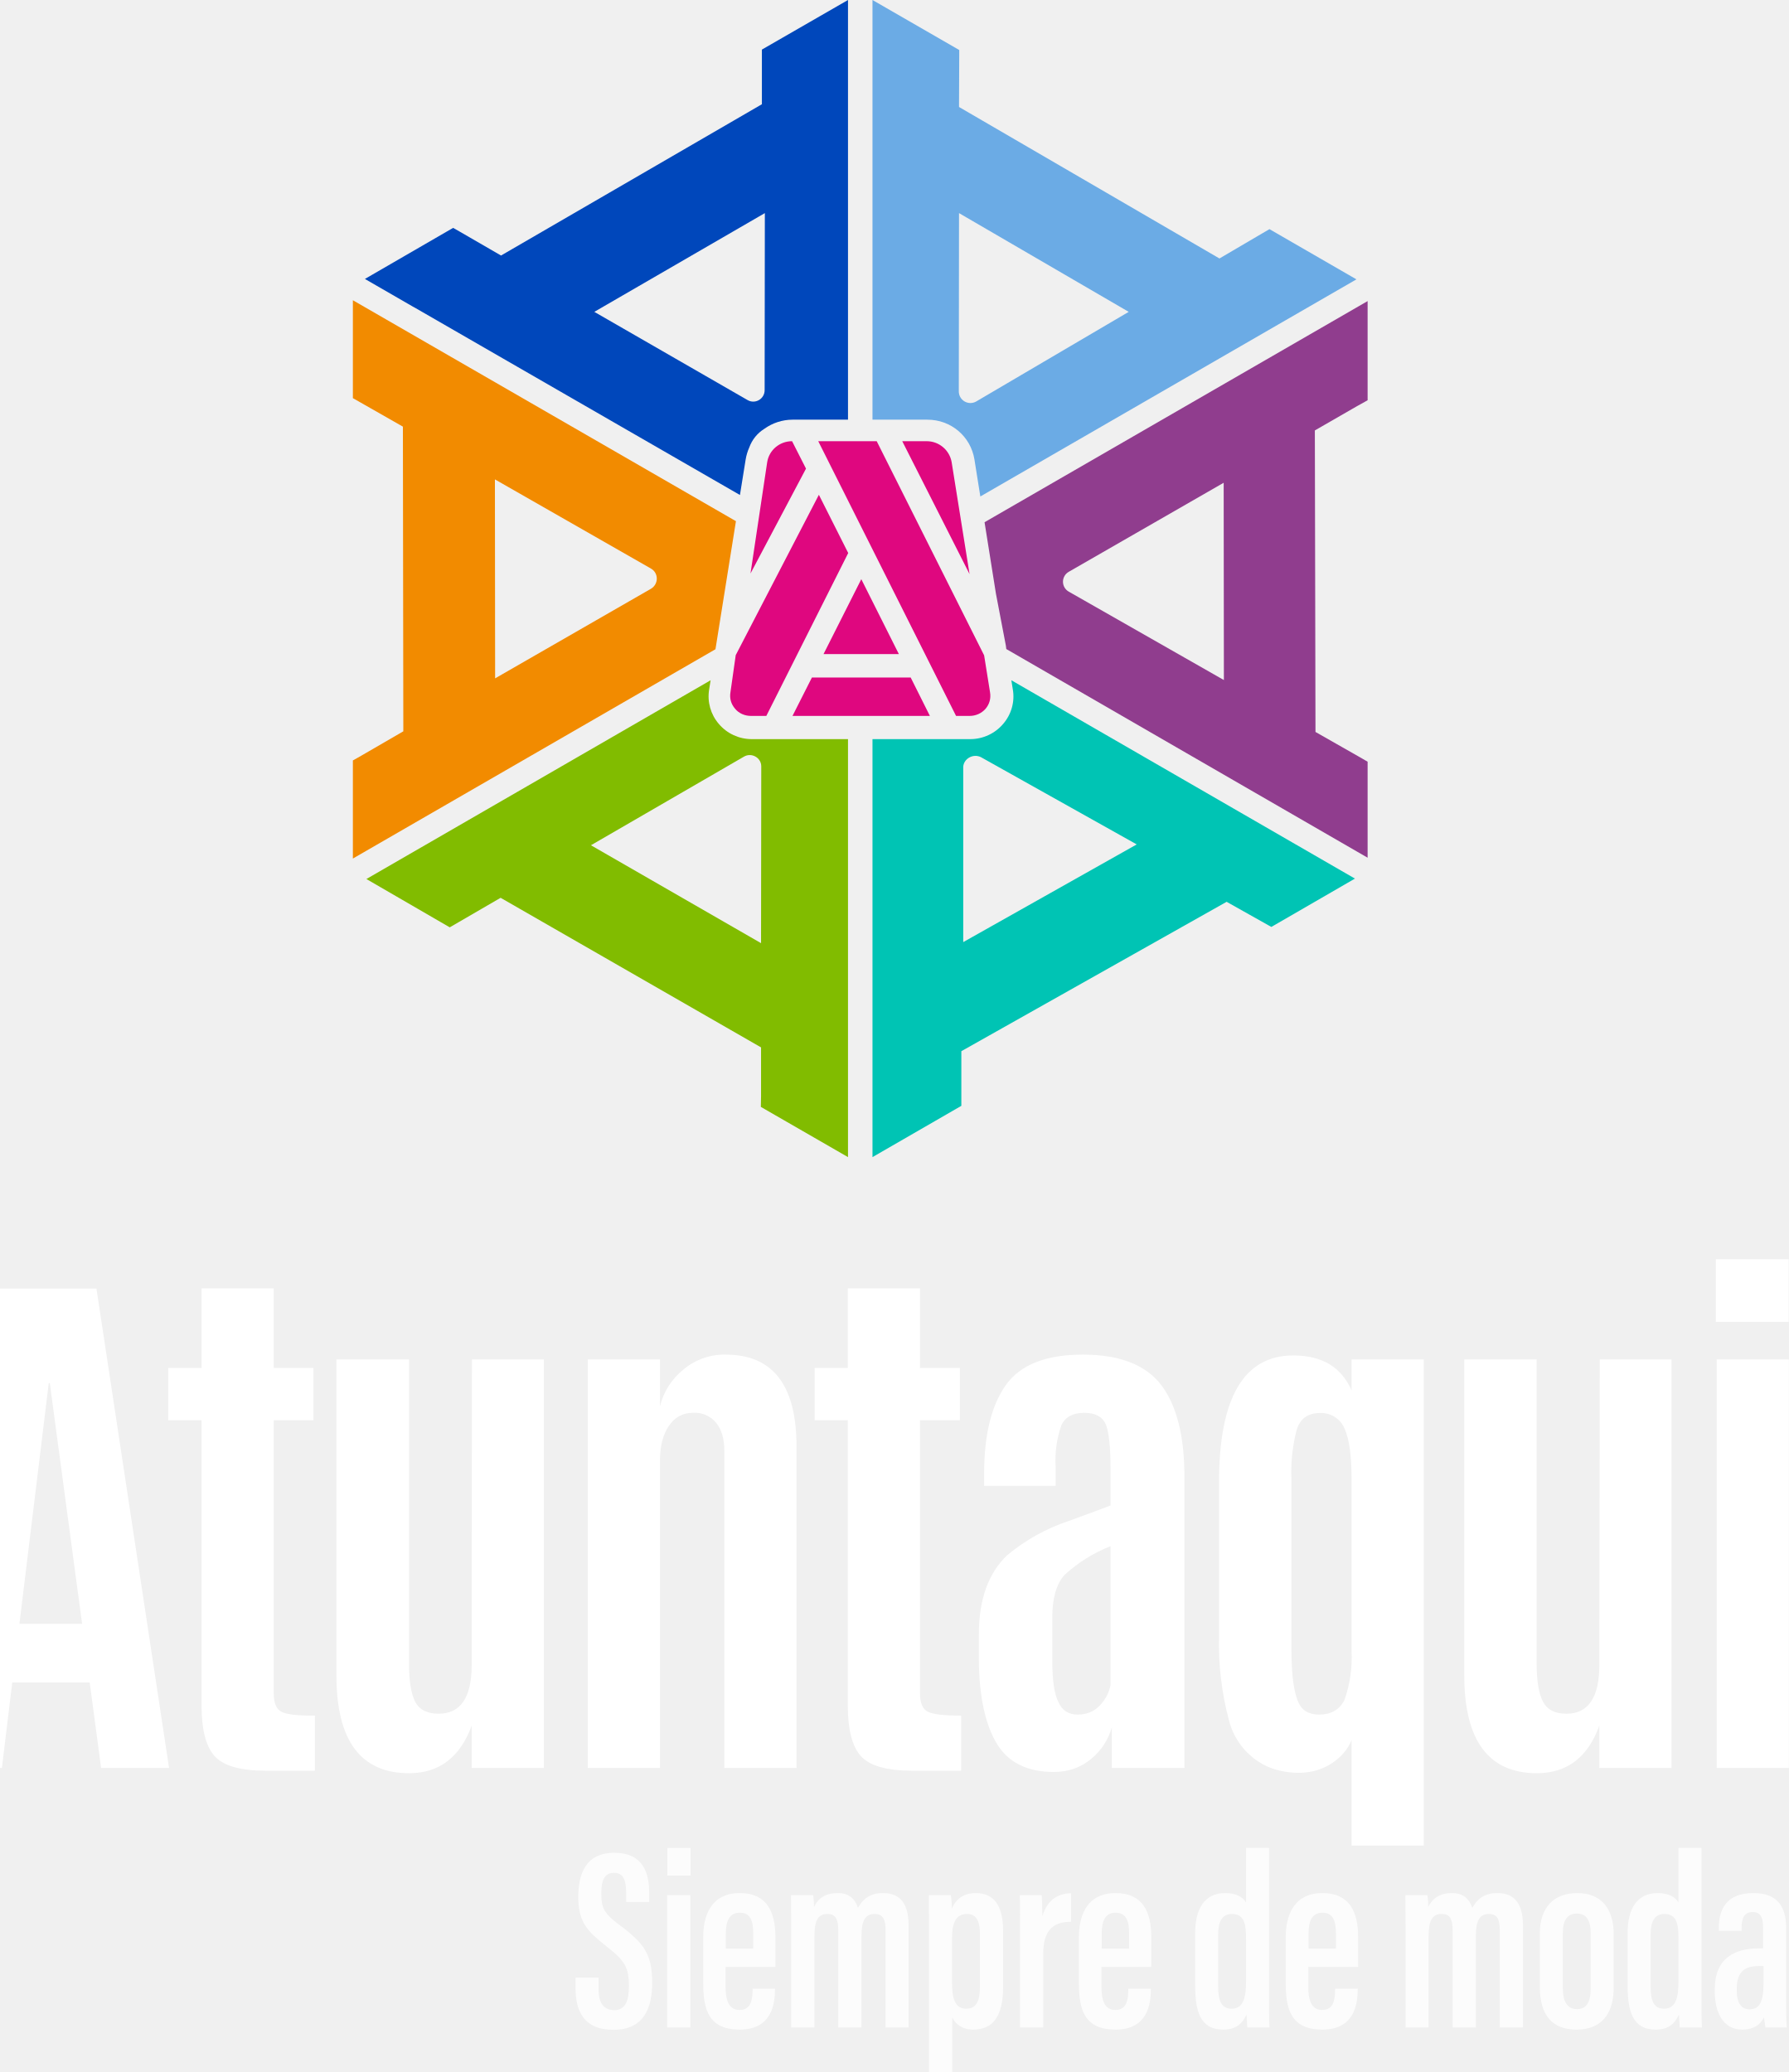
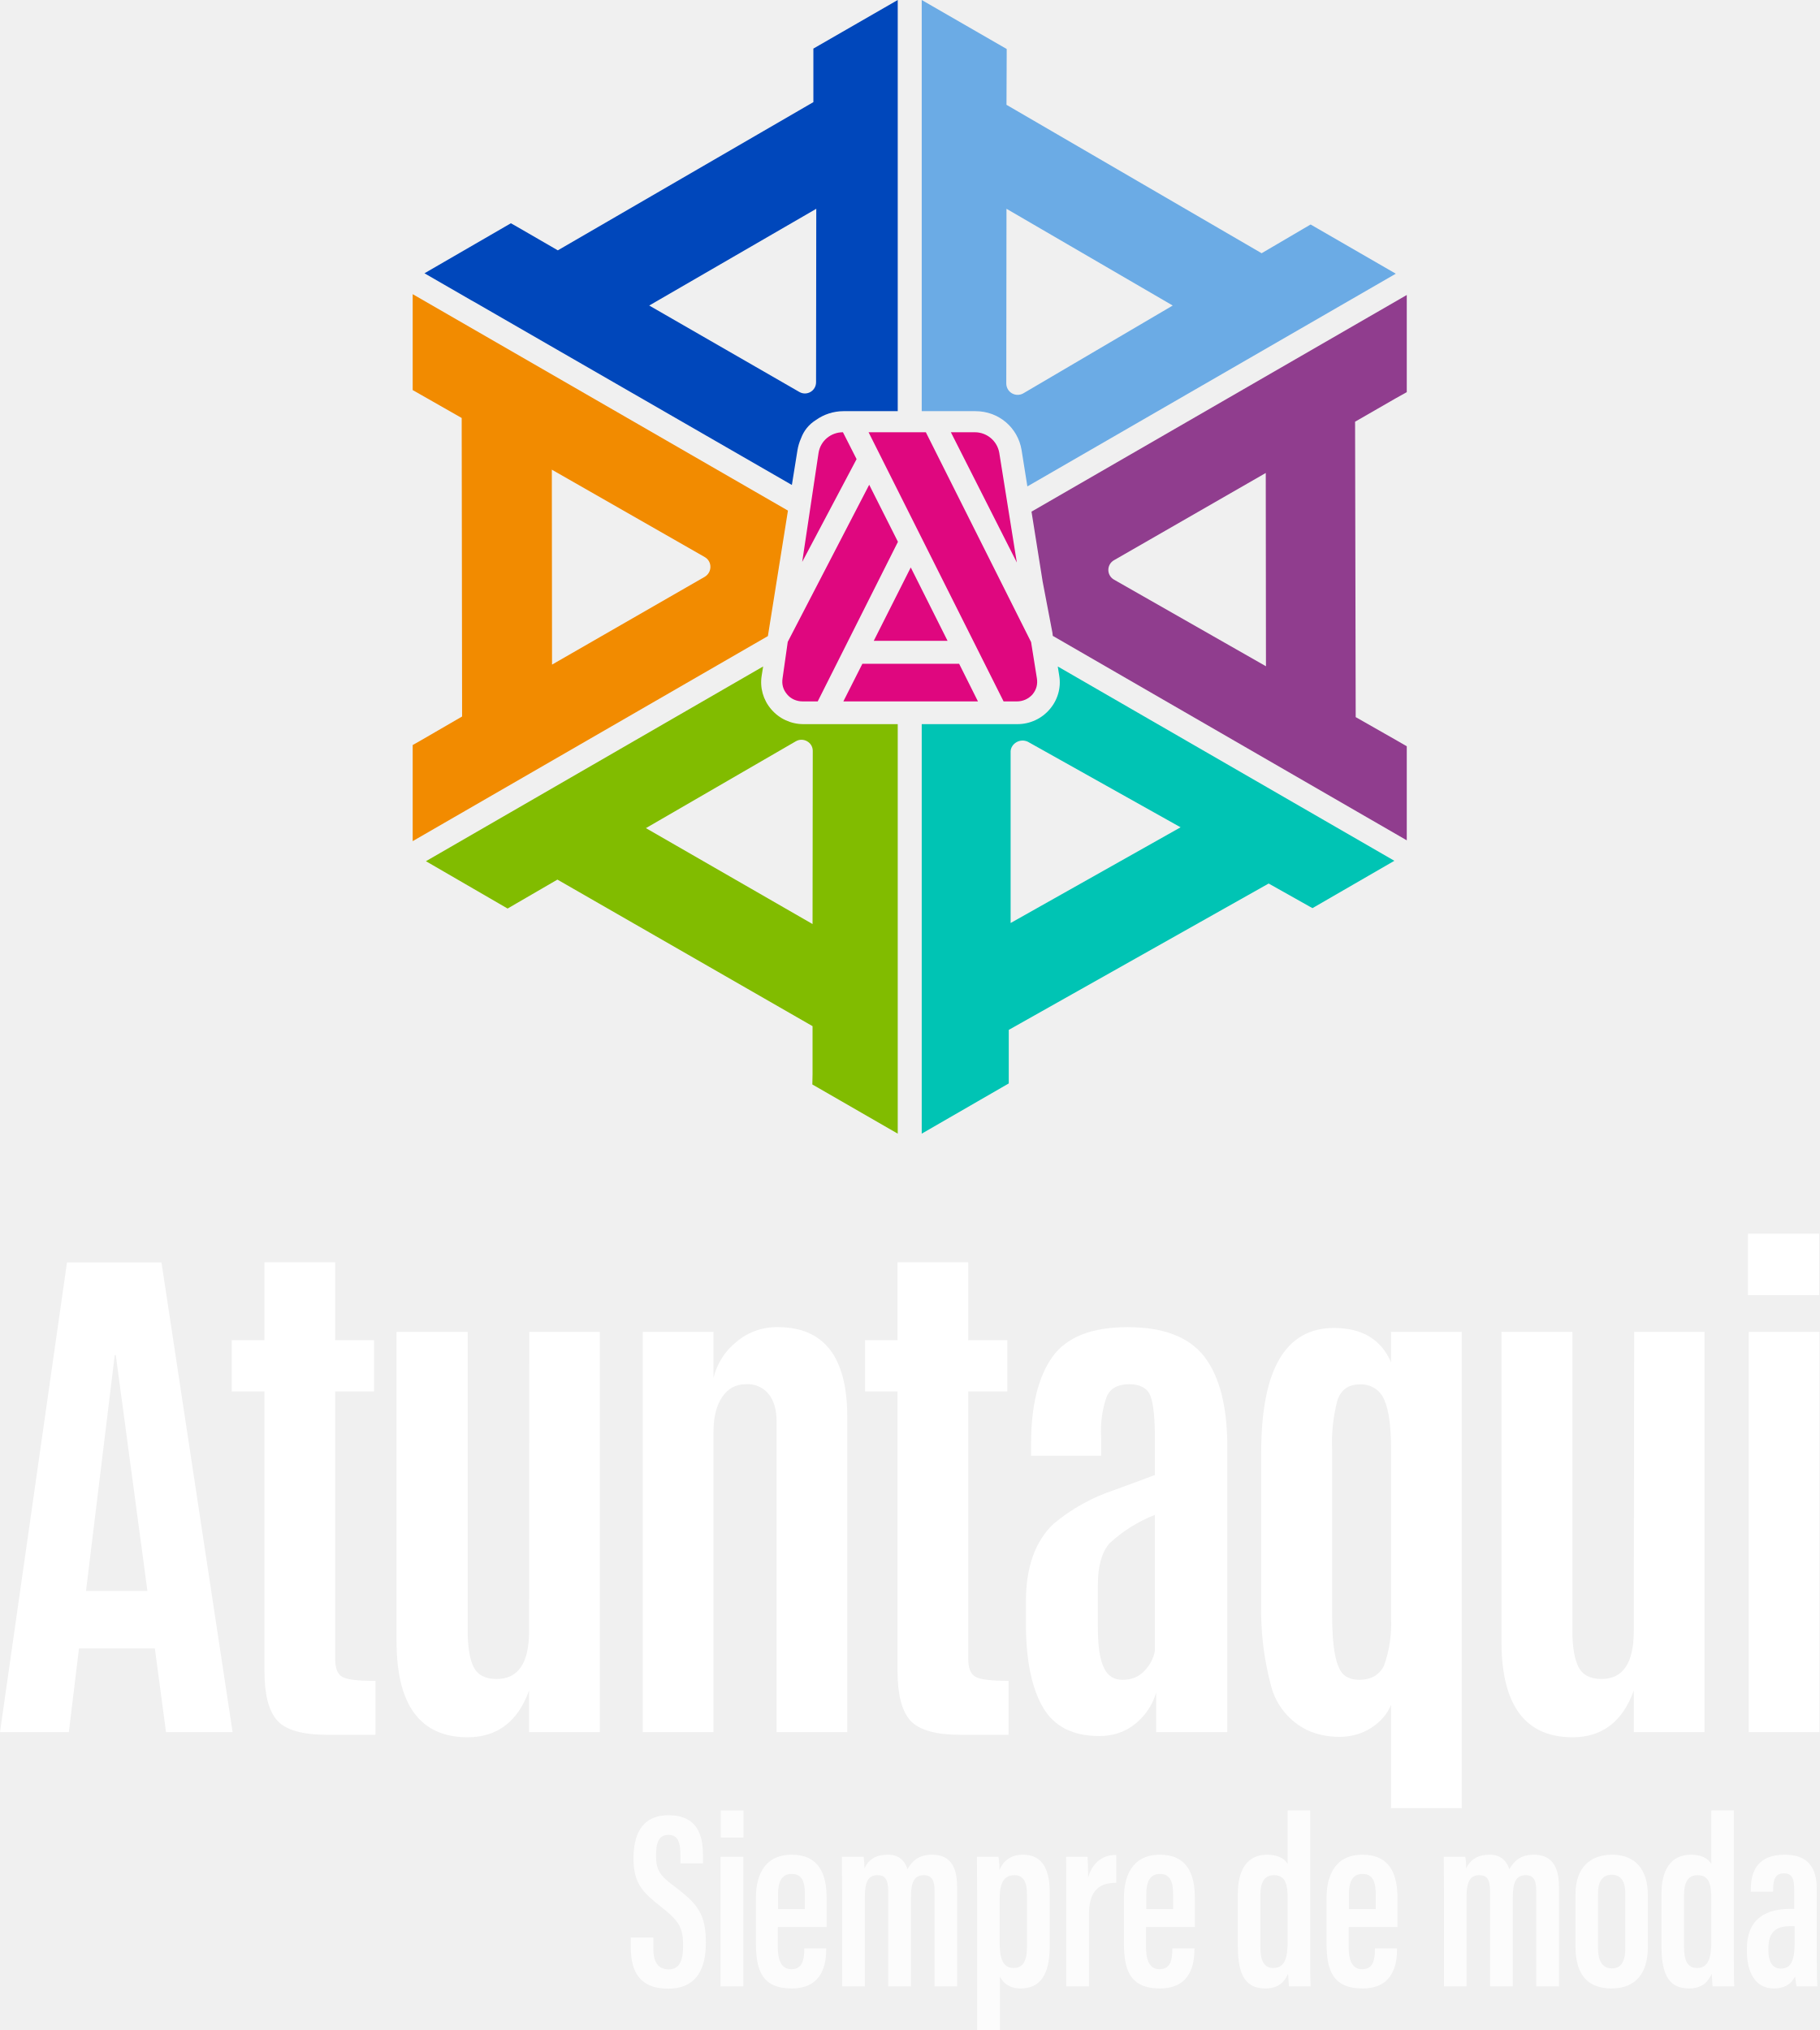
- <svg xmlns="http://www.w3.org/2000/svg" aria-label="Atuntaqui — Siempre de moda" viewBox="0 0 84.76 98.2">
+ <svg xmlns="http://www.w3.org/2000/svg" aria-label="Atuntaqui — Siempre de moda" viewBox="-3.24 0 88.00 98.2">
  <path fill="#00c4b4" d="M45.64 44.65v-8.31c.02-.36.44-.64.83-.46l7.39 4.14zm1.89-10.34c-.38.45-.95.72-1.56.72h-4.63v19.81l4.21-2.43v-2.59l12.57-7.08 2.01 1.13.11.06 3.96-2.29-16.28-9.4.07.44c.1.58-.07 1.18-.46 1.63" />
  <path fill="#0047bb" d="m36.24 10.1-.01 8.39c0 .42-.45.68-.81.47l-7.26-4.18zm-.74 11.11q.21-.57.72-.89a2.3 2.3 0 0 1 1.33-.43h2.63V0L36.1 2.35v2.59l-12.36 7.17-1.97-1.14-.3-.17-4.18 2.42 2.27 1.31.11.06L23.85 17l11.21 6.46.27-1.68q.05-.3.17-.57" />
  <path fill="#6babe5" d="m45.44 10.1 8.04 4.68-7.23 4.25a.55.55 0 0 1-.82-.48zm.73 11.67.28 1.76 17.82-10.29-4.12-2.38-.36.21-2.01 1.18-12.34-7.18.01-2.41v-.29L41.34 0v19.89h2.6c1.12 0 2.05.79 2.23 1.88" />
  <path fill="#81bc00" d="m36.07 36.32-.01 8.38L28 40.06l7.25-4.2c.36-.21.82.05.82.46m-2.01-2.01a2 2 0 0 1-.46-1.63l.07-.44-16.31 9.42 3.95 2.29.43-.25 1.98-1.15 12.34 7.09v2.32l-.01.5 4.13 2.38V35.03h-4.56c-.6 0-1.17-.26-1.56-.72" />
  <path fill="#903d8e" d="M50.64 28.04a.54.54 0 0 1 0-.94l7.34-4.22.01 9.35zm14.16-9.07v-4.7L46.65 24.75l.54 3.39.47 2.46.02.16 17.12 9.89V36.1l-.45-.26-2.02-1.15-.03-14.29 1.98-1.14z" />
  <path fill="#f28b00" d="m30.85 27.9-7.39 4.25-.01-9.43 7.4 4.23c.36.21.36.73 0 .95M16.72 14.23v4.64l.37.21 2 1.14.02 14.44-2 1.16-.39.22v4.65l17.18-9.92.97-6.07z" />
  <path fill="#df077f" d="m38.47 32.11-.92 1.82h6.51l-.91-1.82z" />
  <path fill="#df077f" d="M37.53 20.91c-.59 0-1.09.42-1.18 1l-.79 5.27 2.63-4.97z" />
  <path fill="#df077f" d="m38.8 23.45-3.94 7.6-.25 1.76q-.07.44.22.78c.18.22.46.34.75.34h.73l3.88-7.72z" />
  <path fill="#df077f" d="m46.91 32.81-.28-1.75-5.09-10.15h-2.77l6.53 13.02h.64a1 1 0 0 0 .76-.34q.28-.34.21-.78" />
  <path fill="#df077f" d="M40.81 27.45 39.02 31h3.57z" />
  <path fill="#df077f" d="M45.09 21.9a1.2 1.2 0 0 0-1.18-.99h-1.16l3.19 6.3z" />
  <path fill="#fff" fill-opacity=".8" d="M28.36 93.73v.49q-.02 1.04.74 1.05c.53 0 .7-.45.7-1.13 0-.91-.2-1.22-1.07-1.9-.87-.69-1.33-1.12-1.33-2.33 0-1.05.32-2.1 1.71-2.1 1.38.01 1.65.97 1.65 1.92v.41h-1.09v-.38c0-.62-.11-1-.58-1-.48 0-.6.41-.6.99 0 .66.13.94.86 1.48 1.18.88 1.55 1.39 1.55 2.75 0 1.15-.37 2.22-1.83 2.22-1.43 0-1.8-.91-1.8-1.99v-.48z" />
  <path fill="#fff" fill-opacity=".8" d="M31.62 87.58h1.1v1.31h-1.1Zm-.01 2.24h1.1v6.27h-1.1Z" />
  <path fill="#fff" d="M3.89 76.96 2.36 65.55h-.05L.92 76.96zm-7.13 6.83L0 61.07h4.57l3.44 22.72H4.79l-.54-4.05H.58l-.49 4.05z" />
  <path fill="#fff" d="M12.59 83.92q-1.8 0-2.42-.69t-.62-2.4V67.31H7.97v-2.48h1.58v-3.77h3.42v3.77h1.88v2.48h-1.88v12.93q0 .69.35.88.36.2 1.6.19v2.61z" />
  <path fill="#fff" d="M19.39 84.04q-3.45 0-3.45-4.64V64.43h3.44v14.44q0 1.2.29 1.78.3.57 1.11.57 1.57 0 1.57-2.32l.01-14.47h3.41v19.36h-3.42v-2.01q-.82 2.25-2.96 2.26" />
  <path fill="#fff" d="M34.38 64.2q3.36 0 3.36 4.35v15.24h-3.42V68.75q0-.83-.38-1.31a1.3 1.3 0 0 0-1.11-.48q-.72 0-1.14.62t-.42 1.66v14.55h-3.42V64.43h3.42v2.22a3.2 3.2 0 0 1 1.11-1.74 3 3 0 0 1 2-.71" />
  <path fill="#fff" d="M43.22 83.92q-1.8 0-2.43-.69-.62-.69-.62-2.4V67.31H38.6v-2.48h1.57v-3.77h3.42v3.77h1.89v2.48h-1.89v12.93q0 .69.36.88t1.59.19v2.61z" />
  <path fill="#fff" d="M52.62 73.28a7 7 0 0 0-2.19 1.37q-.57.65-.57 2v2.08q0 1.36.29 1.94.27.6.92.59.63 0 1.04-.43t.51-.98zm-2.69 10.7q-1.9 0-2.71-1.36t-.84-3.91v-1.24q0-2.49 1.34-3.76a9 9 0 0 1 2.93-1.63l1.04-.38.93-.35v-1.69q0-1.58-.22-2.14-.23-.56-1.03-.56-.81 0-1.08.59a5 5 0 0 0-.27 2v.87h-3.39v-.58q0-2.75 1.03-4.2 1.03-1.44 3.64-1.44t3.72 1.44q1.1 1.45 1.1 4.34v13.81h-3.44v-1.92a3 3 0 0 1-.99 1.5q-.74.61-1.76.61" />
  <path fill="#fff" d="M62.51 81.26q.82 0 1.18-.66a6 6 0 0 0 .35-2.35v-8.18q0-1.62-.33-2.36a1.2 1.2 0 0 0-1.18-.74q-.84 0-1.09.79a8 8 0 0 0-.25 2.37v8.03q0 2.4.59 2.88.28.22.73.22m-4.75-11q0-6.02 3.52-6.02 2.04 0 2.76 1.66v-1.47h3.42v23.04h-3.42v-5q-.27.66-.94 1.1t-1.54.45q-.86 0-1.56-.32a3.3 3.3 0 0 1-1.77-2.17 14 14 0 0 1-.47-3.95z" />
  <path fill="#fff" d="M72.83 84.04q-3.45 0-3.45-4.64V64.43h3.43v14.44q0 1.2.3 1.78.3.57 1.11.57 1.56 0 1.56-2.32l.02-14.47h3.4v19.36h-3.42v-2.01q-.81 2.25-2.95 2.26" />
  <path fill="#fff" d="M81.34 64.43h3.42v19.36h-3.42Zm-.04-4.75h3.45v2.97H81.3Z" />
  <path fill="#fff" fill-opacity=".8" d="M35.69 92.35v-.7c0-.58-.11-1-.64-1-.48 0-.66.37-.66 1.01v.69zm-1.31.87v.97c0 .54.12 1.07.66 1.07.53 0 .62-.46.62-.98v-.03h1.06v.03c0 .69-.15 1.91-1.67 1.91-1.47 0-1.73-.94-1.73-2.21v-2.17c0-.9.29-2.09 1.74-2.09 1.28 0 1.68.9 1.68 2.08v1.42z" />
  <path fill="#fff" fill-opacity=".8" d="m37.49 91.63-.01-1.81h1.05q.04.27.04.56.3-.65 1.09-.66.76-.02.99.7c.21-.37.53-.7 1.18-.7.66 0 1.22.31 1.22 1.53v4.84h-1.09v-4.63c0-.46-.11-.75-.52-.75-.5 0-.62.41-.62 1.06v4.32h-1.1V91.5c0-.61-.17-.79-.52-.79-.5 0-.61.42-.61 1.07v4.31h-1.1z" />
  <path fill="#fff" fill-opacity=".8" d="M46.43 94.17v-2.54c0-.65-.22-.92-.6-.92-.51 0-.72.37-.72 1.13v2.13c0 .68.11 1.23.67 1.23.49 0 .65-.38.65-1.03m-1.31 1.45v2.58h-1.1v-6.58l-.01-1.8h1.04c.03.12.05.39.05.64.17-.41.51-.74 1.14-.74q1.3 0 1.29 1.83v2.61c0 1.42-.5 2.03-1.41 2.03-.57 0-.85-.29-1-.57" />
  <path fill="#fff" fill-opacity=".8" d="M48.33 91.95c0-1.03.01-1.53-.01-2.13h1.04c.01.14.03.63.03 1 .24-.82.79-1.09 1.36-1.09v1.35c-.74 0-1.32.29-1.32 1.51v3.5h-1.1z" />
  <path fill="#fff" fill-opacity=".8" d="M53.5 92.35v-.7c0-.58-.12-1-.64-1-.48 0-.66.37-.66 1.01v.69zm-1.31.87v.97c0 .54.12 1.07.65 1.07.54 0 .62-.46.62-.98v-.03h1.07v.03c0 .69-.15 1.91-1.67 1.91-1.48 0-1.74-.94-1.74-2.21v-2.17c0-.9.3-2.09 1.74-2.09 1.29 0 1.69.9 1.69 2.08v1.42z" />
  <path fill="#fff" fill-opacity=".8" d="M57.72 91.67v2.51c0 .67.17 1.02.63 1.02.57 0 .69-.53.69-1.31v-1.98c0-.68-.06-1.2-.67-1.2-.47 0-.65.37-.65.96m2.41-4.09v6.82c0 .87 0 1.34.02 1.69H59.1l-.04-.61c-.18.4-.47.71-1.1.71-1.1 0-1.33-.88-1.33-2.09v-2.5c0-1.1.42-1.88 1.42-1.88.47 0 .83.16.99.45v-2.59z" />
  <path fill="#fff" fill-opacity=".8" d="M63.3 92.35v-.7c0-.58-.12-1-.64-1-.48 0-.66.37-.66 1.01v.69zm-1.31.87v.97c0 .54.12 1.07.65 1.07.54 0 .62-.46.62-.98v-.03h1.07v.03c0 .69-.15 1.91-1.67 1.91-1.48 0-1.74-.94-1.74-2.21v-2.17c0-.9.3-2.09 1.74-2.09 1.29 0 1.69.9 1.69 2.08v1.42z" />
  <path fill="#fff" fill-opacity=".8" d="m66.6 91.63-.01-1.81h1.04q.05.27.04.56.32-.65 1.09-.66.76-.02 1 .7c.21-.37.53-.7 1.18-.7s1.22.31 1.22 1.53v4.84h-1.1v-4.63c0-.46-.1-.75-.51-.75-.5 0-.62.41-.62 1.06v4.32h-1.1V91.5c0-.61-.17-.79-.53-.79-.49 0-.61.42-.61 1.07v4.31H66.6z" />
  <path fill="#fff" fill-opacity=".8" d="M74.05 91.63v2.61c0 .58.19.98.67.98q.66.01.65-1v-2.6c0-.54-.16-.93-.66-.93q-.67.01-.66.94m2.41.05v2.5c0 1.35-.65 2.01-1.76 2.01q-1.72 0-1.74-1.99v-2.56c0-1.29.71-1.92 1.77-1.92 1.1 0 1.73.69 1.73 1.96" />
  <path fill="#fff" fill-opacity=".8" d="M78.21 91.67v2.51c0 .67.17 1.02.63 1.02.57 0 .69-.53.69-1.31v-1.98c0-.68-.06-1.2-.67-1.2-.47 0-.65.37-.65.96m2.41-4.09v6.82c0 .87 0 1.34.02 1.69h-1.05l-.04-.61c-.18.4-.47.71-1.1.71-1.1 0-1.33-.88-1.33-2.09v-2.5c0-1.1.42-1.88 1.43-1.88.46 0 .82.16.98.45v-2.59z" />
  <path fill="#fff" fill-opacity=".8" d="M83.56 93.18h-.24c-.63 0-1.03.25-1.03 1.08v.1c0 .49.17.87.6.87.48 0 .67-.36.67-1.25zm1.07 1.71c0 .41.01.98.03 1.2h-1.01l-.07-.48c-.21.42-.57.58-1.03.58-.93 0-1.3-.85-1.3-1.8v-.11c0-1.5.97-1.94 2.1-1.94h.19v-.89c0-.52-.07-.83-.5-.83-.42 0-.52.32-.52.76v.13h-1.08v-.12c0-.89.35-1.67 1.64-1.67 1.16 0 1.55.67 1.55 1.65z" />
</svg>
